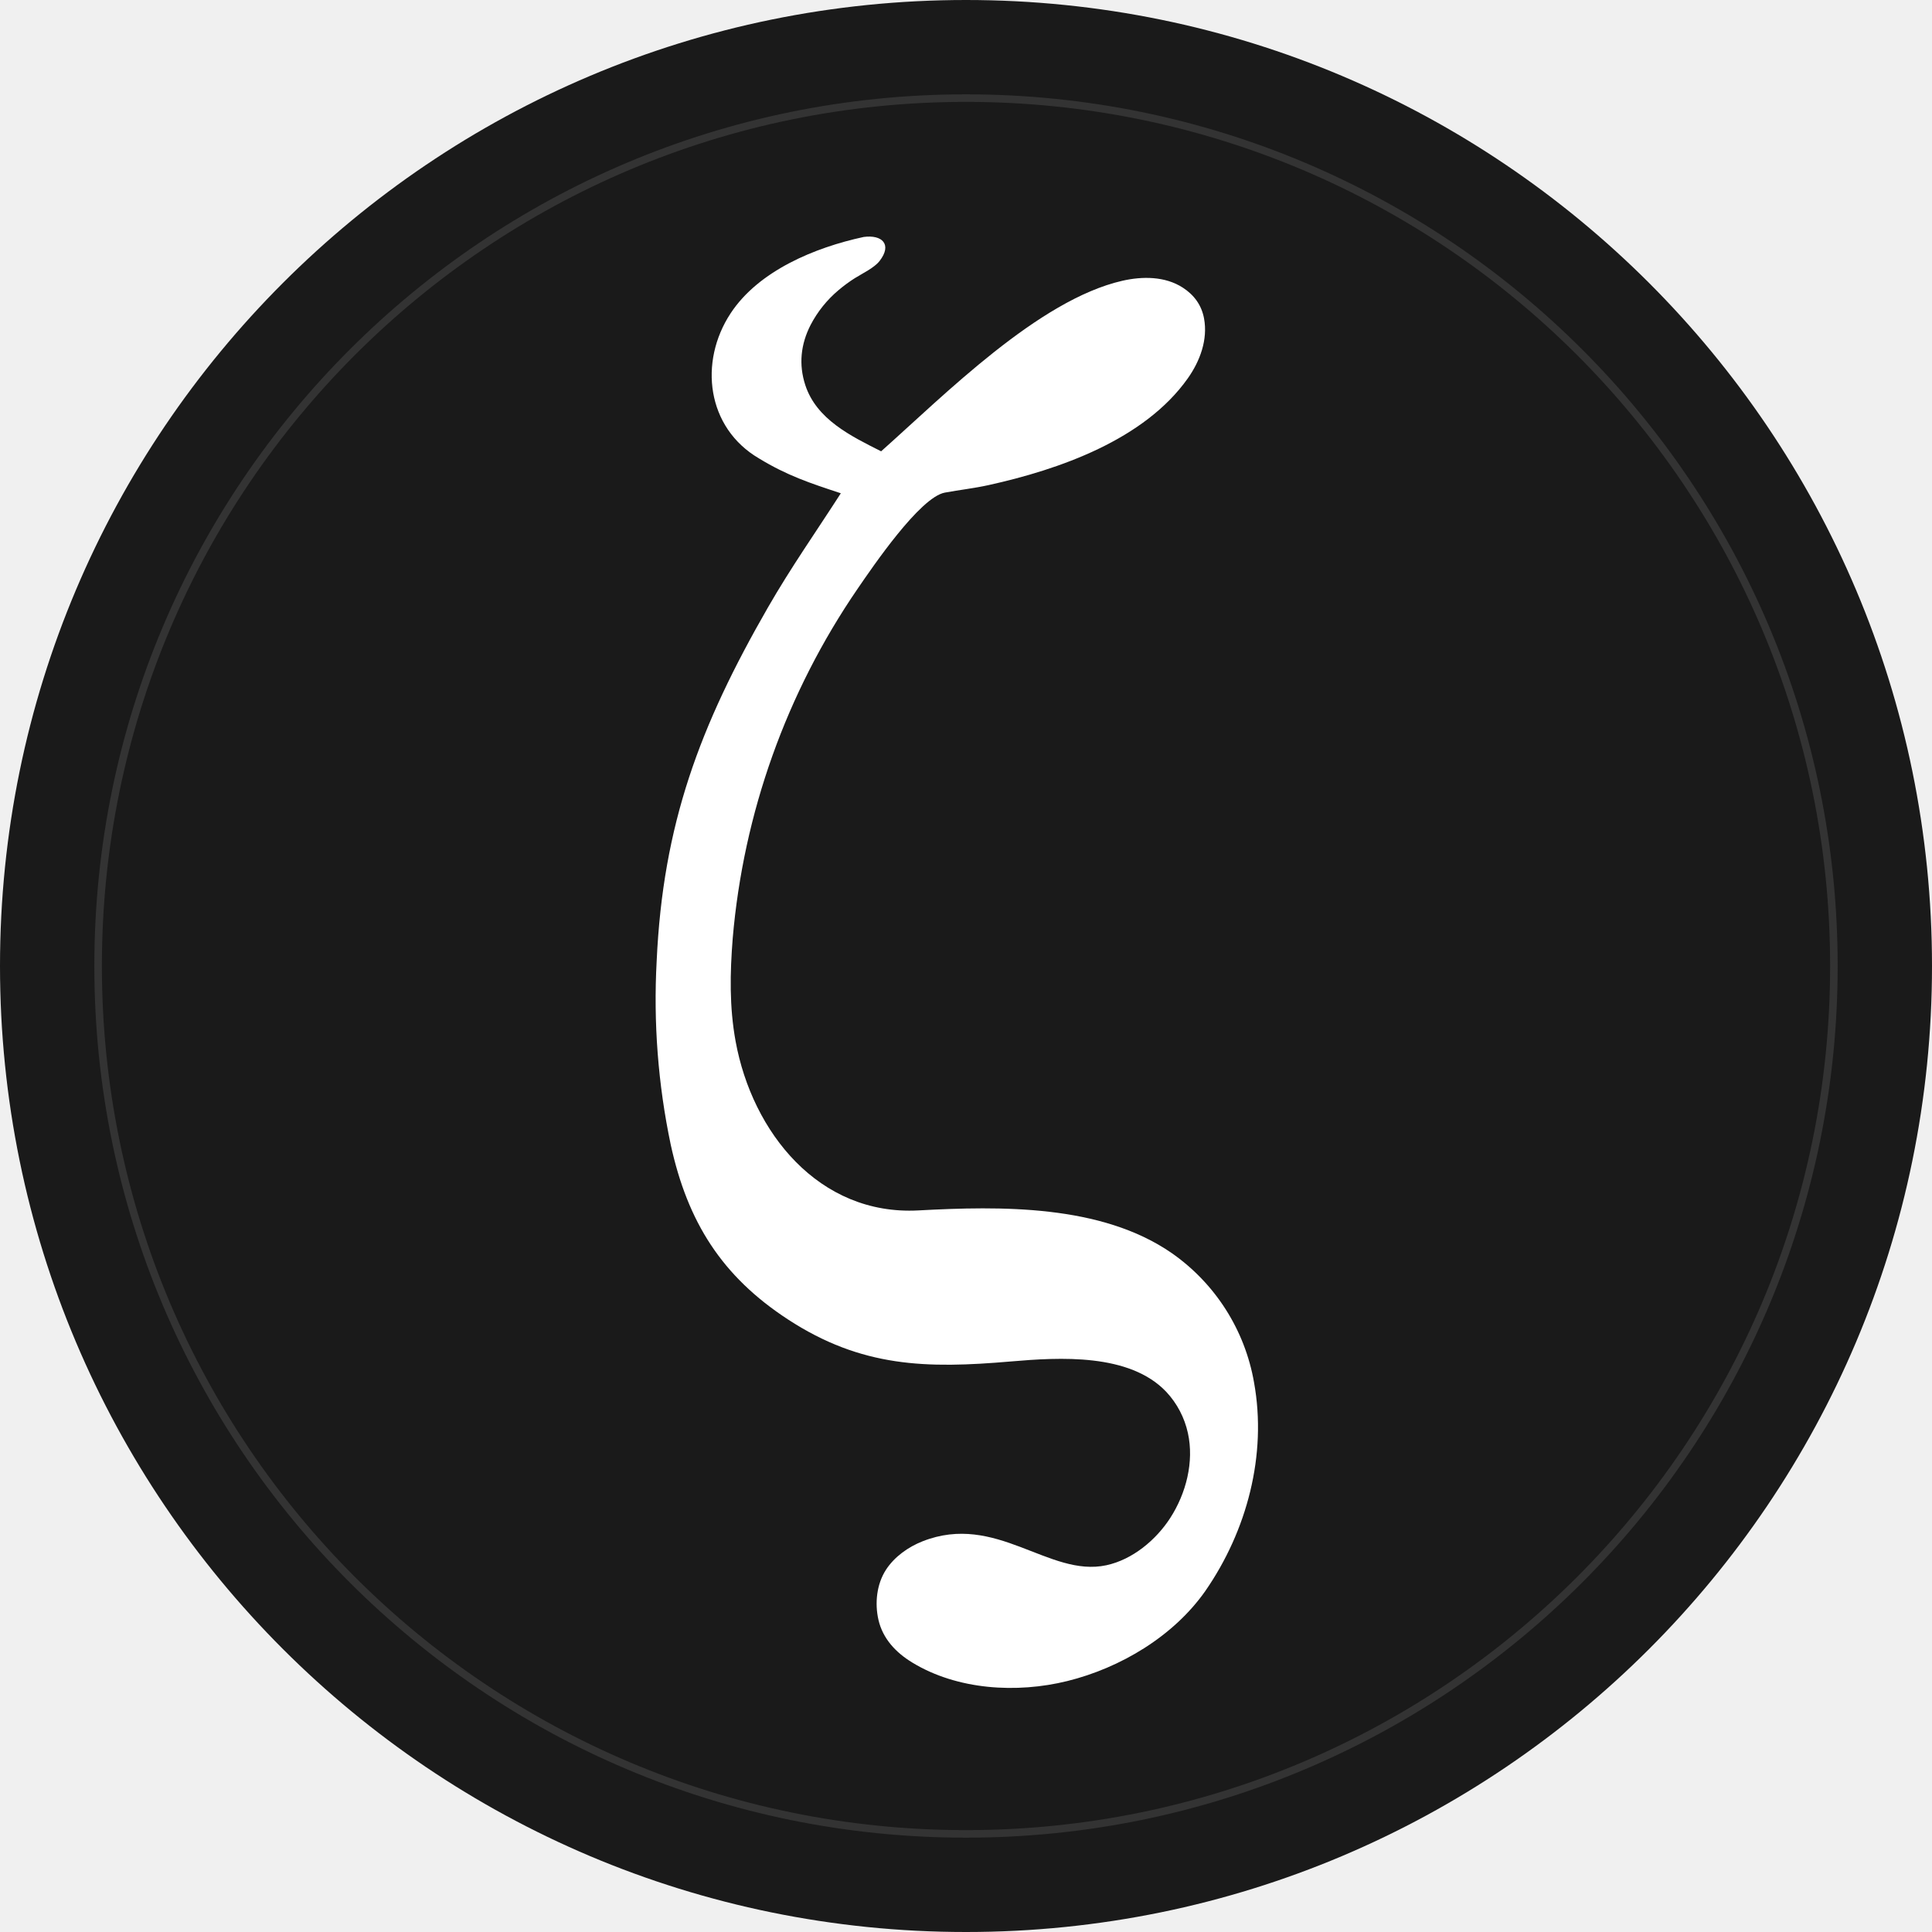
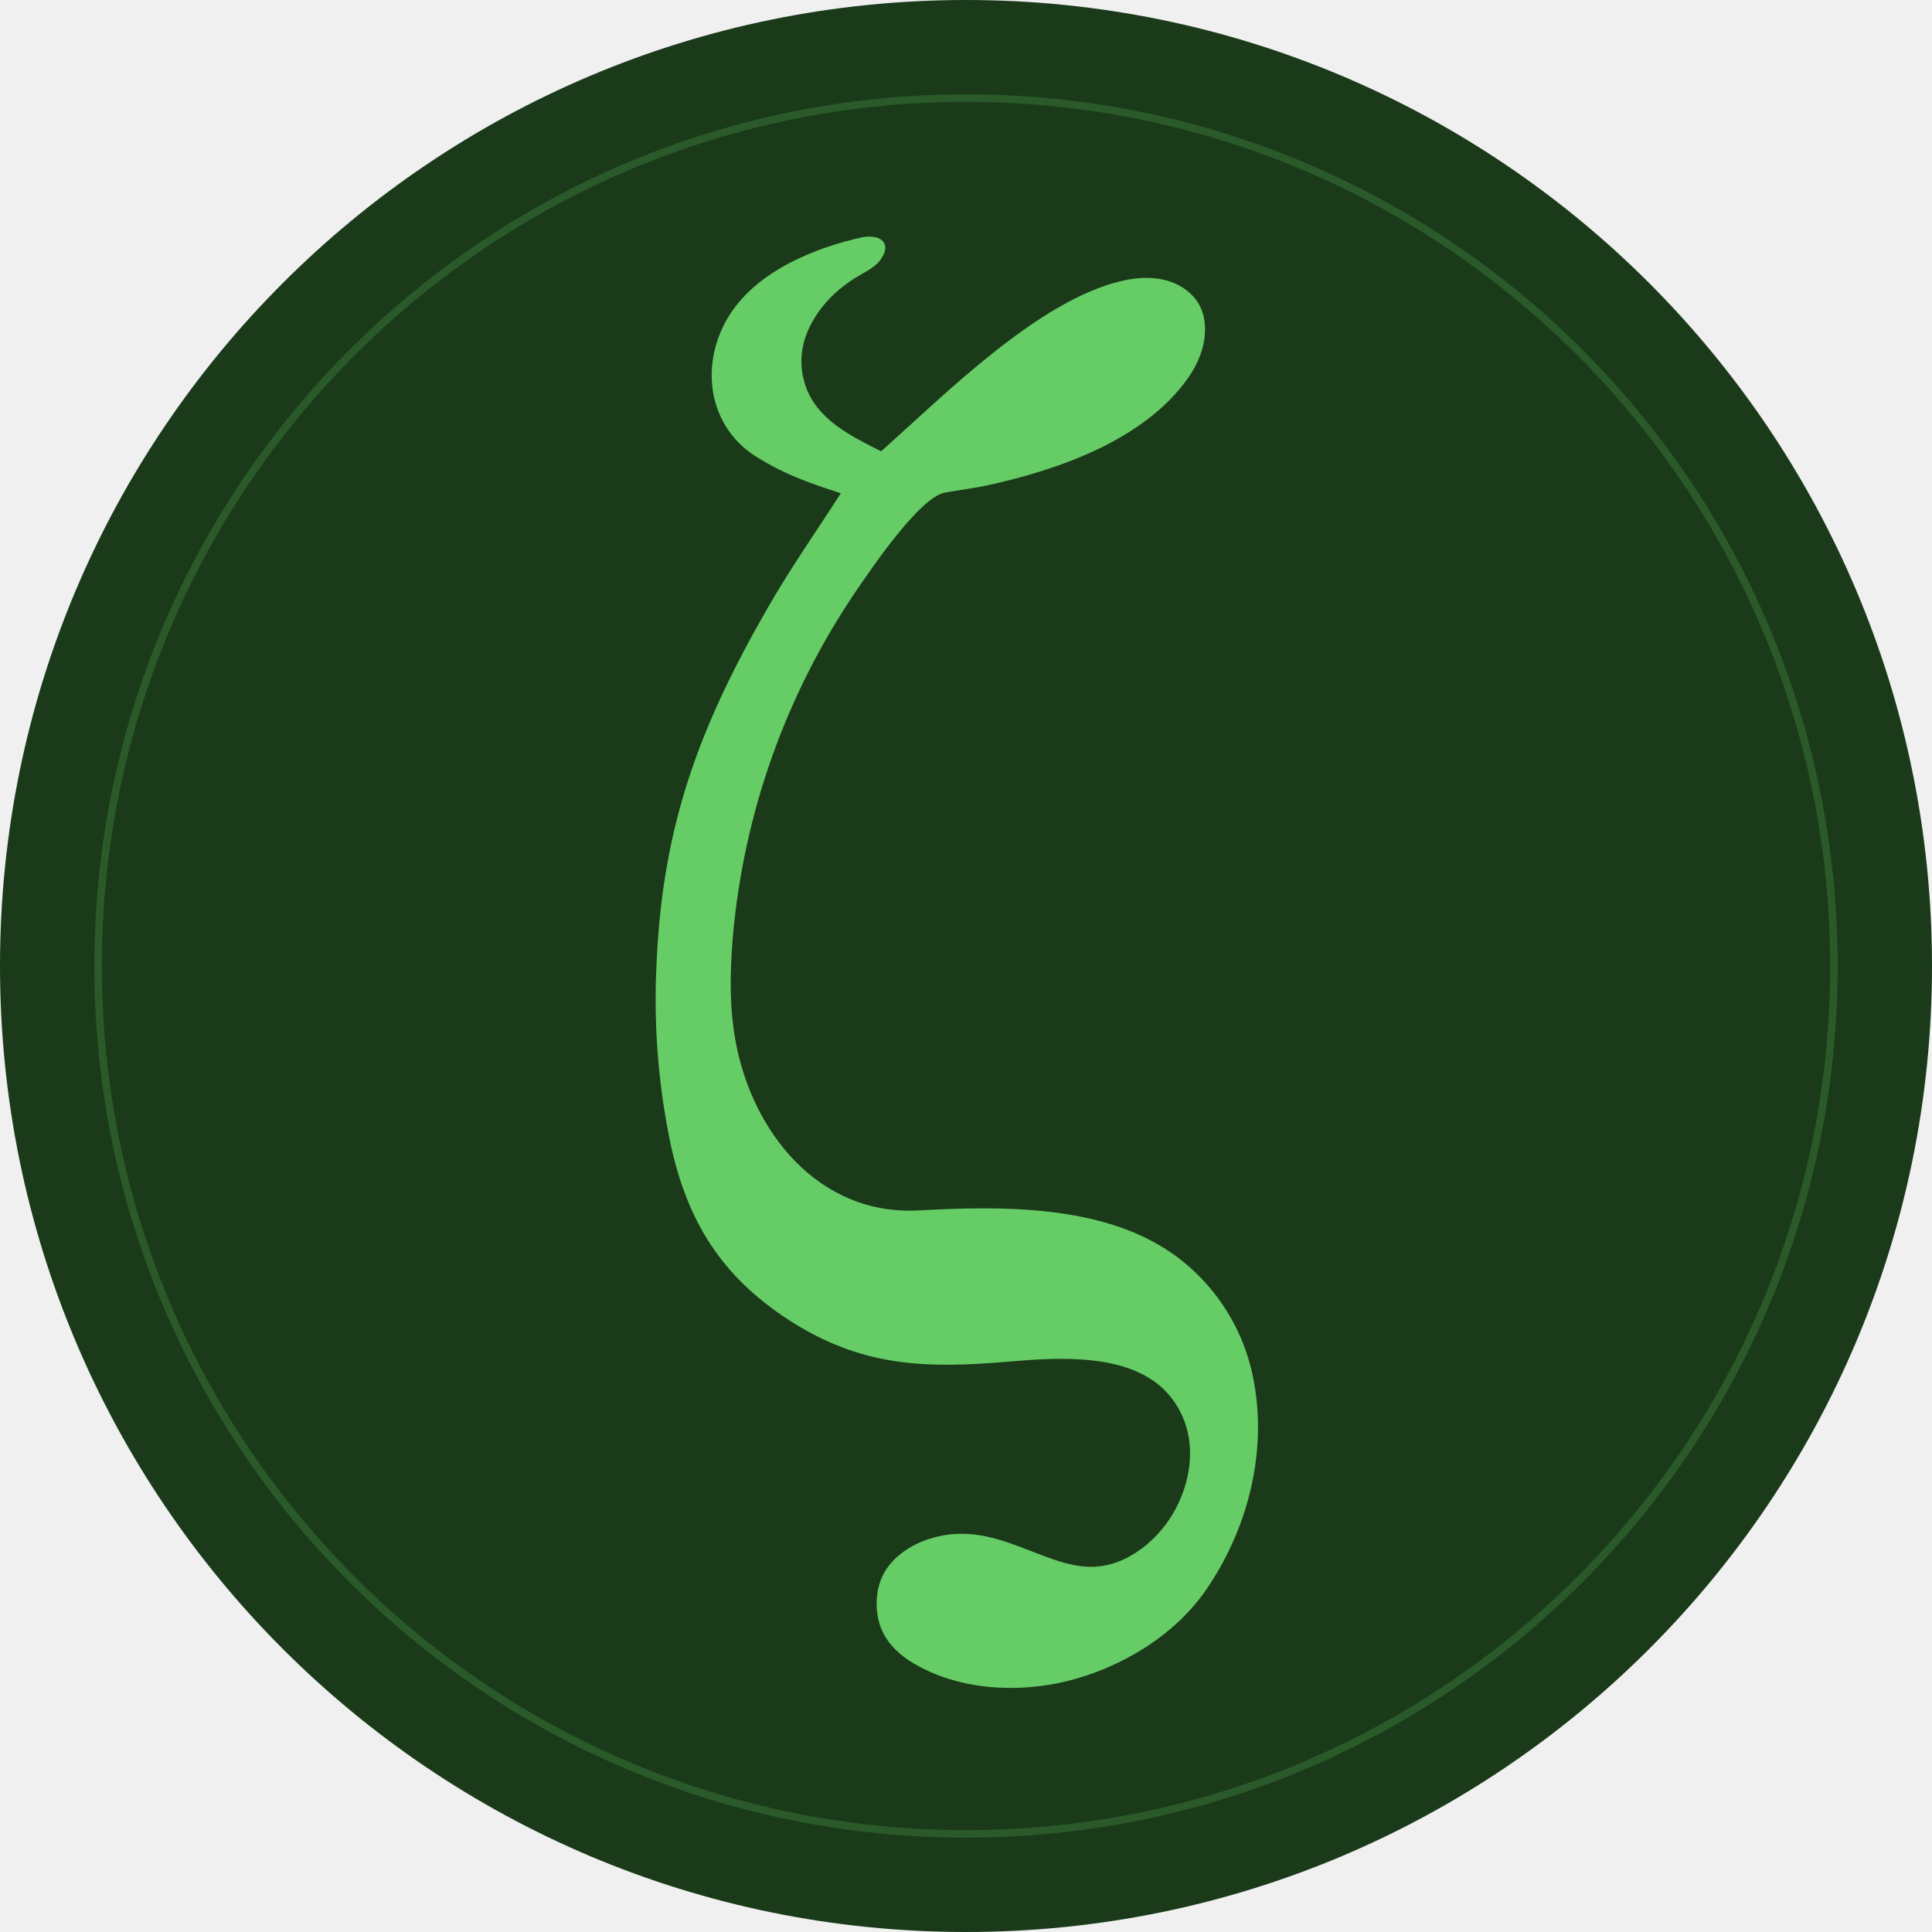
- <svg xmlns="http://www.w3.org/2000/svg" version="1.1" style="display: block;" viewBox="0 0 2048 2048" width="1024" height="1024" preserveAspectRatio="none" id="svg2">
-   <defs id="defs2" />
-   <g id="g2" transform="matrix(2,0,0,2,-999.3398,-1290.485)">
-     <circle cx="1011.67" cy="1157.243" r="512" fill="#1a1a1a" id="circle1" style="stroke-width:2" />
-     <circle cx="1011.67" cy="1157.243" r="460" fill="none" stroke="#333333" stroke-width="4" id="circle2" />
+ <svg xmlns="http://www.w3.org/2000/svg" version="1.1" viewBox="0 0 2048 2048" width="1024" height="1024">
+   <g transform="matrix(2,0,0,2,-999.3398,-1290.485)">
+     <circle cx="1011.67" cy="1157.243" r="512" fill="#1a3a1a" style="stroke-width:2" />
+     <circle cx="1011.67" cy="1157.243" r="460" fill="none" stroke="#2a5a2a" stroke-width="4" />
  </g>
-   <path transform="translate(0,0)" fill="rgb(0,0,0)" d="M 915.557 251.187 C 934.988 248.555 946.059 259.024 932.402 276.637 C 926.727 283.955 914.208 289.816 906.21 294.835 C 900.161 298.668 894.383 302.912 888.917 307.538 C 876.669 317.808 866.572 330.398 859.205 344.584 C 848.85 364.873 846.496 386.297 853.63 408.152 C 865.549 444.665 902.161 462.325 934.029 478.403 C 1001.3 418.58 1100.82 318.02 1189.62 297.655 C 1210.82 292.794 1234.93 292.699 1253.8 304.893 C 1265.74 312.61 1273.67 323.359 1276.32 337.479 C 1280.53 359.998 1272.04 382.776 1259.17 400.983 C 1213.08 466.216 1122.69 497.736 1047.83 514.251 C 1032.54 517.623 1016.96 519.346 1001.58 522.182 C 975.157 527.053 925.184 600.681 909.011 624.238 C 833.667 734.211 788.086 861.822 776.707 994.644 C 773.791 1031.52 773.103 1067.34 779.782 1103.88 C 797.395 1200.25 868.02 1288.76 973.556 1283.09 C 1060.59 1278.41 1167.07 1276.61 1241.82 1328.14 C 1288.14 1360.37 1319.64 1409.79 1329.32 1465.38 C 1343.26 1542.24 1321.82 1622.82 1277.71 1686.49 C 1244.02 1734.55 1187.7 1768.06 1131.39 1781.98 C 1077.9 1795.19 1014.85 1791.53 966.885 1762.27 C 949.687 1751.78 935.765 1737.11 931.178 1717.01 C 927.182 1699.51 929.263 1679.31 939.14 1664.06 C 948.091 1650.23 962.797 1639.81 977.965 1633.84 C 1056.09 1603.06 1111.83 1672.32 1172.74 1659.24 C 1200.45 1653.29 1225.35 1632.56 1240.49 1609.14 C 1257.28 1583.15 1265.97 1549.63 1259.21 1519.03 C 1255.63 1502.71 1247.73 1487.65 1236.32 1475.44 C 1197.35 1434.3 1123.27 1438.75 1071.37 1443.22 C 982.251 1450.89 913.439 1449.65 835.288 1398.67 C 765.179 1352.92 728.928 1295.43 710.991 1213.37 C 697.56 1149.42 692.553 1083.98 696.097 1018.72 C 702.74 873.784 741.564 769.997 813.989 644.023 C 838.51 601.371 864.96 563.887 891.307 522.897 C 858.354 512.014 834.464 504.143 804.537 485.926 C 749.041 453.438 740.55 383.649 774.5 332.099 C 804.296 286.857 863.998 262.306 915.557 251.187 z" id="path2" style="fill:#ffffff" />
+   <path transform="translate(0,0)" d="M 915.557 251.187 C 934.988 248.555 946.059 259.024 932.402 276.637 C 926.727 283.955 914.208 289.816 906.21 294.835 C 900.161 298.668 894.383 302.912 888.917 307.538 C 876.669 317.808 866.572 330.398 859.205 344.584 C 848.85 364.873 846.496 386.297 853.63 408.152 C 865.549 444.665 902.161 462.325 934.029 478.403 C 1001.3 418.58 1100.82 318.02 1189.62 297.655 C 1210.82 292.794 1234.93 292.699 1253.8 304.893 C 1265.74 312.61 1273.67 323.359 1276.32 337.479 C 1280.53 359.998 1272.04 382.776 1259.17 400.983 C 1213.08 466.216 1122.69 497.736 1047.83 514.251 C 1032.54 517.623 1016.96 519.346 1001.58 522.182 C 975.157 527.053 925.184 600.681 909.011 624.238 C 833.667 734.211 788.086 861.822 776.707 994.644 C 773.791 1031.52 773.103 1067.34 779.782 1103.88 C 797.395 1200.25 868.02 1288.76 973.556 1283.09 C 1060.59 1278.41 1167.07 1276.61 1241.82 1328.14 C 1288.14 1360.37 1319.64 1409.79 1329.32 1465.38 C 1343.26 1542.24 1321.82 1622.82 1277.71 1686.49 C 1244.02 1734.55 1187.7 1768.06 1131.39 1781.98 C 1077.9 1795.19 1014.85 1791.53 966.885 1762.27 C 949.687 1751.78 935.765 1737.11 931.178 1717.01 C 927.182 1699.51 929.263 1679.31 939.14 1664.06 C 948.091 1650.23 962.797 1639.81 977.965 1633.84 C 1056.09 1603.06 1111.83 1672.32 1172.74 1659.24 C 1200.45 1653.29 1225.35 1632.56 1240.49 1609.14 C 1257.28 1583.15 1265.97 1549.63 1259.21 1519.03 C 1255.63 1502.71 1247.73 1487.65 1236.32 1475.44 C 1197.35 1434.3 1123.27 1438.75 1071.37 1443.22 C 982.251 1450.89 913.439 1449.65 835.288 1398.67 C 765.179 1352.92 728.928 1295.43 710.991 1213.37 C 697.56 1149.42 692.553 1083.98 696.097 1018.72 C 702.74 873.784 741.564 769.997 813.989 644.023 C 838.51 601.371 864.96 563.887 891.307 522.897 C 858.354 512.014 834.464 504.143 804.537 485.926 C 749.041 453.438 740.55 383.649 774.5 332.099 C 804.296 286.857 863.998 262.306 915.557 251.187 z" style="fill:#66cc66" />
</svg>
